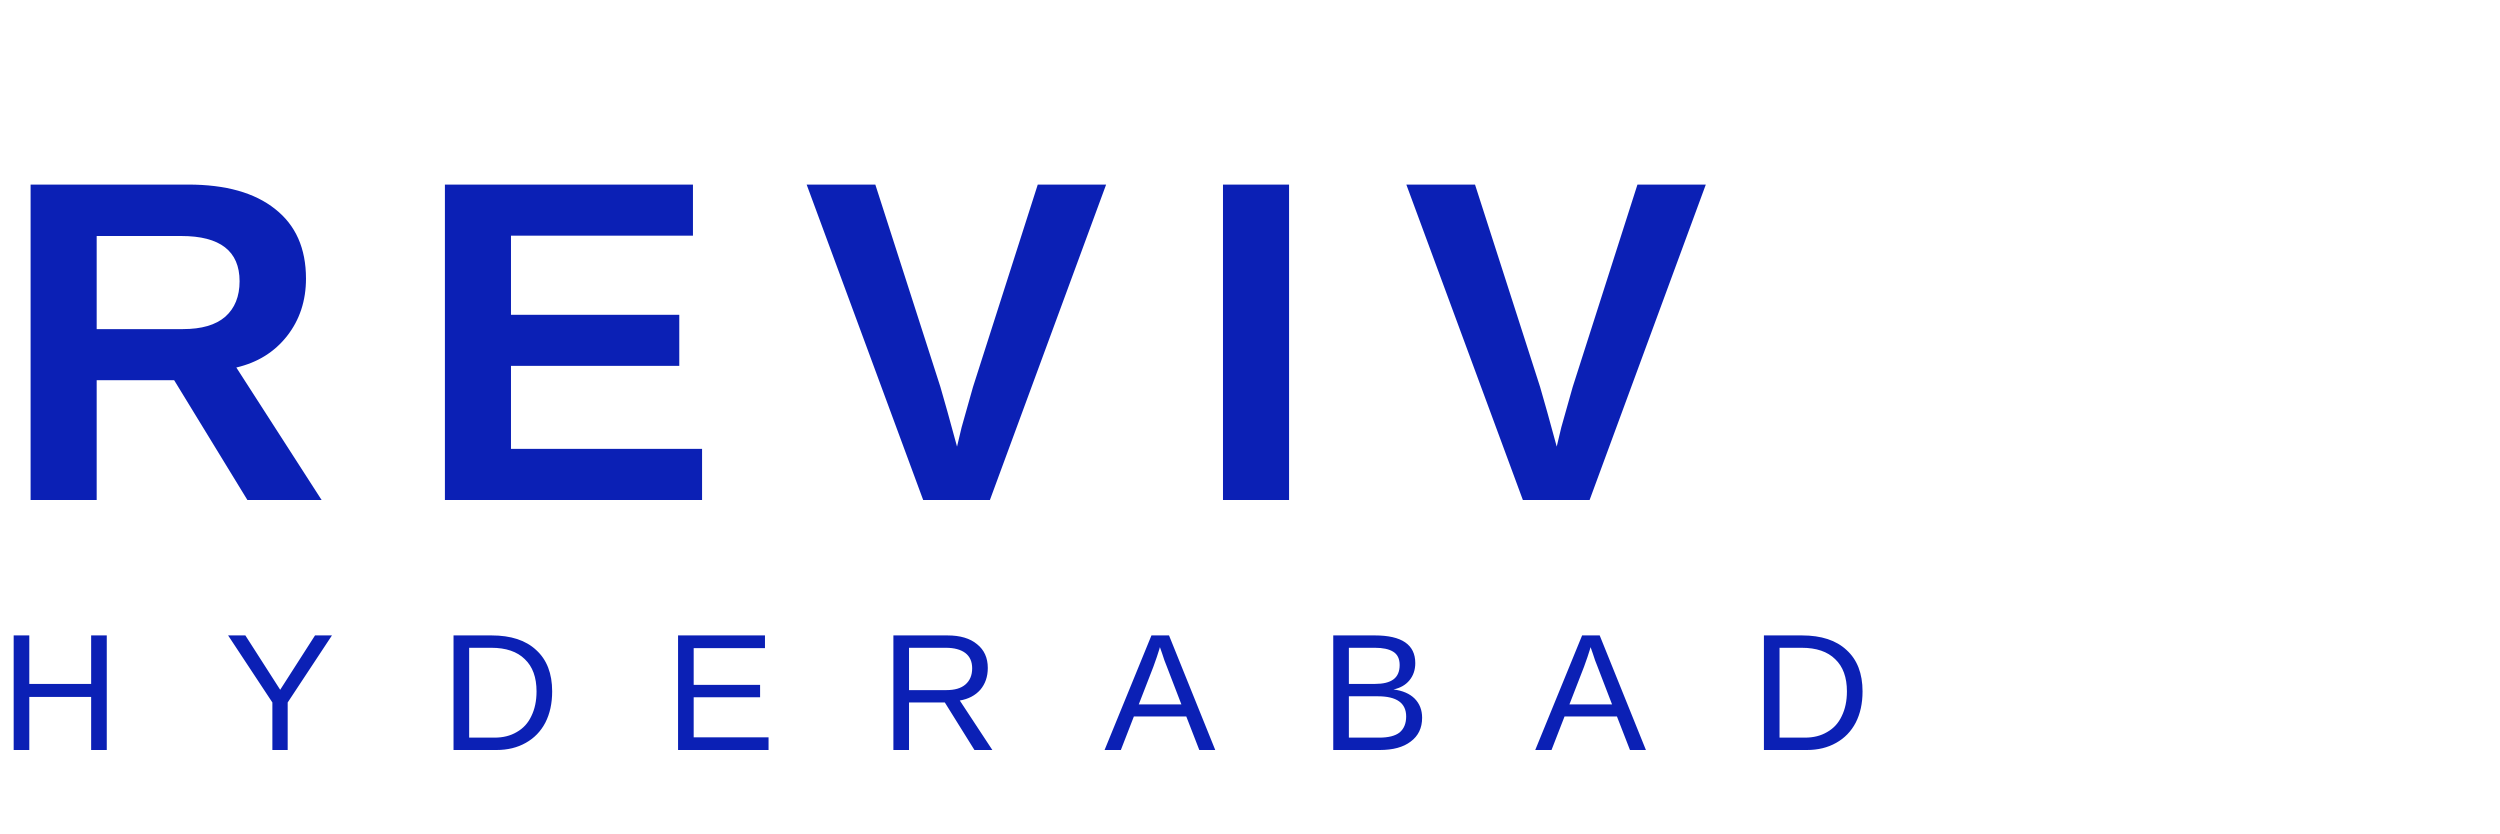
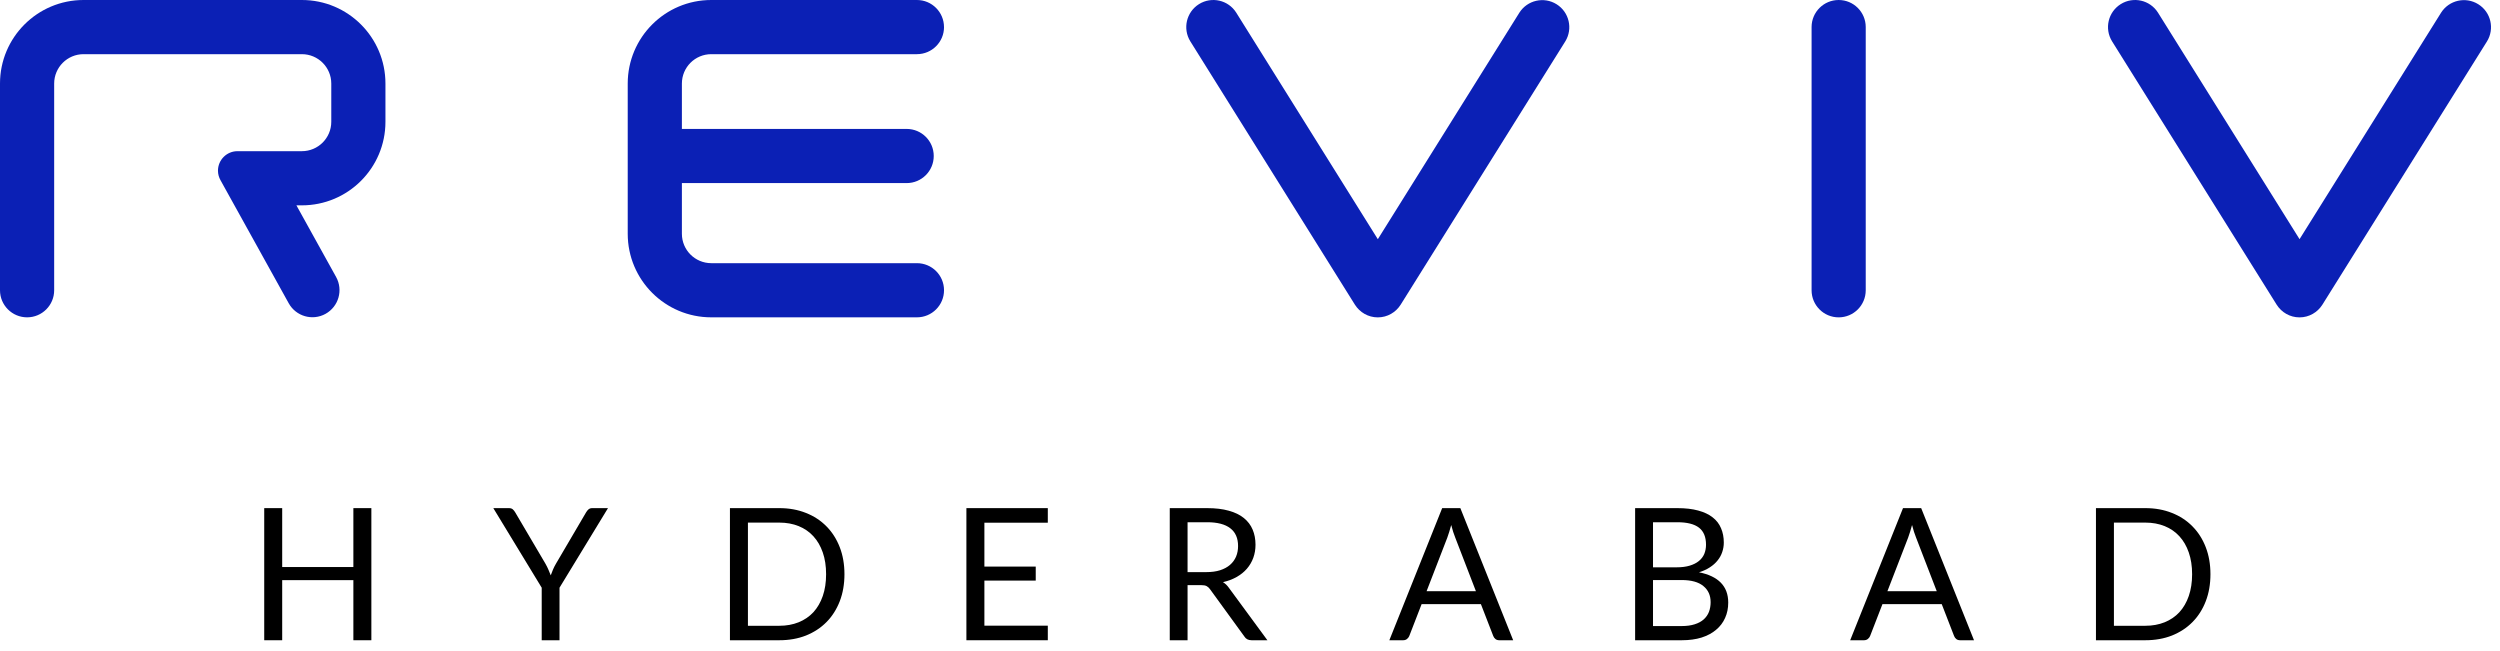
- <svg xmlns="http://www.w3.org/2000/svg" width="120" height="40" viewBox="0 0 120 40" fill="none">
-   <text x="0" y="24" font-family="Arial, Helvetica, sans-serif" font-size="22" font-weight="700" letter-spacing="4" fill="#0B20B5">REVIV</text>
-   <text x="0" y="36" font-family="Arial, Helvetica, sans-serif" font-size="8" font-weight="400" letter-spacing="5" fill="#0B20B5">HYDERABAD</text>
+ <svg xmlns="http://www.w3.org/2000/svg" width="123" height="32" viewBox="0 0 123 32" fill="none">
+   <path d="M67.789 11.768L60.822 0.621C60.431 0.002 59.613 -0.186 58.99 0.203C58.369 0.592 58.178 1.409 58.563 2.033L66.662 14.991C66.898 15.364 67.313 15.615 67.787 15.615C68.261 15.615 68.674 15.366 68.91 14.994L77.011 2.038C77.396 1.415 77.205 0.597 76.584 0.209C75.962 -0.18 75.144 0.008 74.752 0.626L67.789 11.769V11.768Z" fill="#0B20B5" />
+   <path d="M46.445 1.333C46.445 0.597 45.848 0 45.113 0H34.995C32.724 0 30.884 1.841 30.884 4.111V11.502C30.884 13.772 32.724 15.613 34.995 15.613H45.113C45.849 15.613 46.446 15.016 46.446 14.28C46.446 13.543 45.849 12.948 45.113 12.948H34.995C34.196 12.948 33.549 12.3 33.549 11.502V9.008H44.607C45.344 9.008 45.94 8.411 45.94 7.675C45.94 6.938 45.344 6.343 44.607 6.343H33.549V4.111C33.549 3.313 34.196 2.665 34.995 2.665H45.113C45.849 2.665 46.446 2.069 46.446 1.332" fill="#0B20B5" />
+   <path d="M14.583 10.103H14.852C17.123 10.103 18.964 8.263 18.964 5.992V4.111C18.964 1.841 17.123 0 14.852 0H4.111C1.841 0 0 1.841 0 4.111V14.281C0 15.016 0.597 15.613 1.333 15.613C2.07 15.613 2.665 15.016 2.665 14.281V4.111C2.665 3.313 3.313 2.665 4.111 2.665H14.852C15.651 2.665 16.299 3.313 16.299 4.111V5.992C16.299 6.791 15.651 7.438 14.852 7.438H11.684C11.154 7.438 10.724 7.868 10.724 8.399C10.724 8.569 10.771 8.727 10.848 8.865L14.205 14.921C14.562 15.565 15.373 15.798 16.017 15.441C16.661 15.083 16.893 14.272 16.537 13.629L14.583 10.102V10.103Z" fill="#0B20B5" />
+   <path d="M113.138 11.768L106.172 0.621C105.78 0.002 104.962 -0.186 104.34 0.203C103.718 0.592 103.528 1.409 103.913 2.033L112.012 14.991C112.247 15.364 112.662 15.615 113.136 15.615C113.61 15.615 114.023 15.366 114.259 14.994L122.359 2.038C122.744 1.415 122.554 0.597 121.932 0.209C121.311 -0.18 120.492 0.008 120.1 0.626L113.137 11.769L113.138 11.768Z" fill="#0B20B5" />
+   <path d="M89.13 1.325C89.134 0.593 89.729 0 90.462 0C91.196 0 91.79 0.593 91.794 1.325V14.281C91.794 15.017 91.199 15.614 90.462 15.614C89.726 15.614 89.13 15.017 89.13 14.281V1.325Z" fill="#0B20B5" />
+   <path d="M108.754 28.252C108.754 28.739 108.677 29.182 108.523 29.581C108.369 29.98 108.151 30.322 107.87 30.606C107.589 30.891 107.251 31.111 106.858 31.269C106.465 31.423 106.03 31.5 105.552 31.5H103.121V25H105.552C106.03 25 106.465 25.079 106.858 25.236C107.251 25.39 107.589 25.611 107.87 25.898C108.151 26.182 108.369 26.524 108.523 26.923C108.677 27.322 108.754 27.765 108.754 28.252ZM107.852 28.252C107.852 27.853 107.797 27.496 107.688 27.182C107.58 26.867 107.425 26.601 107.226 26.384C107.026 26.166 106.784 25.999 106.5 25.884C106.216 25.77 105.9 25.712 105.552 25.712H104.005V30.788H105.552C105.9 30.788 106.216 30.73 106.5 30.616C106.784 30.501 107.026 30.336 107.226 30.121C107.425 29.903 107.58 29.637 107.688 29.323C107.797 29.008 107.852 28.651 107.852 28.252Z" fill="black" />
+   <path d="M97.121 31.5H96.44C96.362 31.5 96.298 31.48 96.25 31.441C96.201 31.402 96.165 31.352 96.141 31.291L95.533 29.722H92.617L92.009 31.291C91.987 31.346 91.951 31.394 91.9 31.436C91.848 31.479 91.785 31.5 91.709 31.5H91.029L93.628 25H94.522L97.121 31.5ZM92.861 29.087H95.288L94.268 26.442C94.201 26.279 94.136 26.075 94.073 25.83C94.039 25.954 94.006 26.069 93.973 26.175C93.942 26.278 93.912 26.368 93.882 26.447L92.861 29.087Z" fill="black" />
+   <path d="M80.448 31.5V25H82.521C82.92 25 83.263 25.039 83.55 25.118C83.841 25.197 84.078 25.308 84.262 25.454C84.45 25.599 84.587 25.777 84.675 25.989C84.766 26.198 84.811 26.433 84.811 26.696C84.811 26.857 84.785 27.011 84.734 27.159C84.686 27.307 84.61 27.445 84.507 27.572C84.407 27.699 84.281 27.812 84.126 27.912C83.975 28.012 83.797 28.093 83.591 28.157C84.066 28.251 84.424 28.422 84.666 28.67C84.908 28.918 85.029 29.244 85.029 29.649C85.029 29.924 84.978 30.175 84.875 30.402C84.775 30.629 84.627 30.824 84.43 30.987C84.237 31.151 83.998 31.278 83.713 31.369C83.432 31.456 83.11 31.5 82.747 31.5H80.448ZM81.328 28.538V30.802H82.734C82.985 30.802 83.199 30.773 83.378 30.715C83.559 30.658 83.707 30.578 83.822 30.475C83.94 30.369 84.026 30.245 84.081 30.103C84.135 29.958 84.163 29.799 84.163 29.627C84.163 29.291 84.043 29.026 83.804 28.833C83.568 28.636 83.21 28.538 82.729 28.538H81.328ZM81.328 27.912H82.489C82.737 27.912 82.951 27.885 83.133 27.83C83.314 27.776 83.464 27.7 83.582 27.604C83.703 27.507 83.792 27.39 83.85 27.254C83.907 27.115 83.936 26.964 83.936 26.801C83.936 26.42 83.821 26.14 83.591 25.962C83.361 25.783 83.004 25.694 82.521 25.694H81.328V27.912Z" fill="black" />
+   <path d="M74.448 31.5H73.767C73.689 31.5 73.625 31.48 73.577 31.441C73.528 31.402 73.492 31.352 73.468 31.291L72.86 29.722H69.944L69.336 31.291C69.314 31.346 69.278 31.394 69.227 31.436C69.175 31.479 69.112 31.5 69.036 31.5H68.356L70.955 25H71.849L74.448 31.5ZM70.188 29.087H72.615L71.595 26.442C71.528 26.279 71.463 26.075 71.4 25.83C71.366 25.954 71.333 26.069 71.3 26.175C71.269 26.278 71.239 26.368 71.209 26.447L70.188 29.087Z" fill="black" />
+   <path d="M58.428 28.788V31.5H57.552V25H59.389C59.801 25 60.156 25.042 60.455 25.127C60.755 25.209 61.001 25.328 61.195 25.485C61.391 25.643 61.536 25.833 61.63 26.057C61.724 26.278 61.771 26.526 61.771 26.801C61.771 27.031 61.734 27.245 61.662 27.445C61.589 27.645 61.483 27.824 61.344 27.985C61.208 28.142 61.041 28.276 60.841 28.388C60.644 28.5 60.421 28.585 60.17 28.642C60.279 28.706 60.375 28.798 60.46 28.919L62.356 31.5H61.576C61.416 31.5 61.297 31.438 61.222 31.314L59.535 28.992C59.483 28.919 59.427 28.868 59.367 28.837C59.306 28.804 59.215 28.788 59.095 28.788H58.428ZM58.428 28.148H59.349C59.606 28.148 59.831 28.118 60.025 28.057C60.221 27.994 60.384 27.906 60.514 27.794C60.647 27.679 60.747 27.543 60.814 27.386C60.88 27.229 60.913 27.055 60.913 26.864C60.913 26.477 60.785 26.185 60.528 25.989C60.274 25.792 59.894 25.694 59.389 25.694H58.428V28.148Z" fill="black" />
+   <path d="M51.552 25V25.717H48.432V27.876H50.958V28.565H48.432V30.783H51.552V31.5H47.547V25H51.552Z" fill="black" />
+   <path d="M41.547 28.252C41.547 28.739 41.47 29.182 41.316 29.581C41.161 29.98 40.944 30.322 40.663 30.606C40.381 30.891 40.044 31.111 39.651 31.269C39.258 31.423 38.822 31.5 38.345 31.5H35.913V25H38.345C38.822 25 39.258 25.079 39.651 25.236C40.044 25.39 40.381 25.611 40.663 25.898C40.944 26.182 41.161 26.524 41.316 26.923C41.47 27.322 41.547 27.765 41.547 28.252ZM40.644 28.252C40.644 27.853 40.59 27.496 40.481 27.182C40.372 26.867 40.218 26.601 40.019 26.384C39.819 26.166 39.577 25.999 39.293 25.884C39.008 25.77 38.693 25.712 38.345 25.712H36.798V30.788H38.345C38.693 30.788 39.008 30.73 39.293 30.616C39.577 30.501 39.819 30.336 40.019 30.121C40.218 29.903 40.372 29.637 40.481 29.323C40.59 29.008 40.644 28.651 40.644 28.252Z" fill="black" />
+   <path d="M27.528 28.915V31.5H26.652V28.915L24.271 25H25.042C25.12 25 25.183 25.02 25.228 25.059C25.273 25.098 25.312 25.147 25.346 25.204L26.834 27.731C26.894 27.837 26.944 27.936 26.983 28.03C27.026 28.124 27.063 28.216 27.097 28.307C27.13 28.213 27.166 28.119 27.206 28.026C27.245 27.932 27.295 27.833 27.355 27.731L28.838 25.204C28.866 25.156 28.902 25.11 28.947 25.068C28.996 25.023 29.058 25 29.133 25H29.913L27.528 28.915Z" fill="black" />
+   <path d="M18.271 31.5H17.386V28.543H13.884V31.5H13V25H13.884V27.898H17.386V25H18.271V31.5Z" fill="black" />
</svg>
